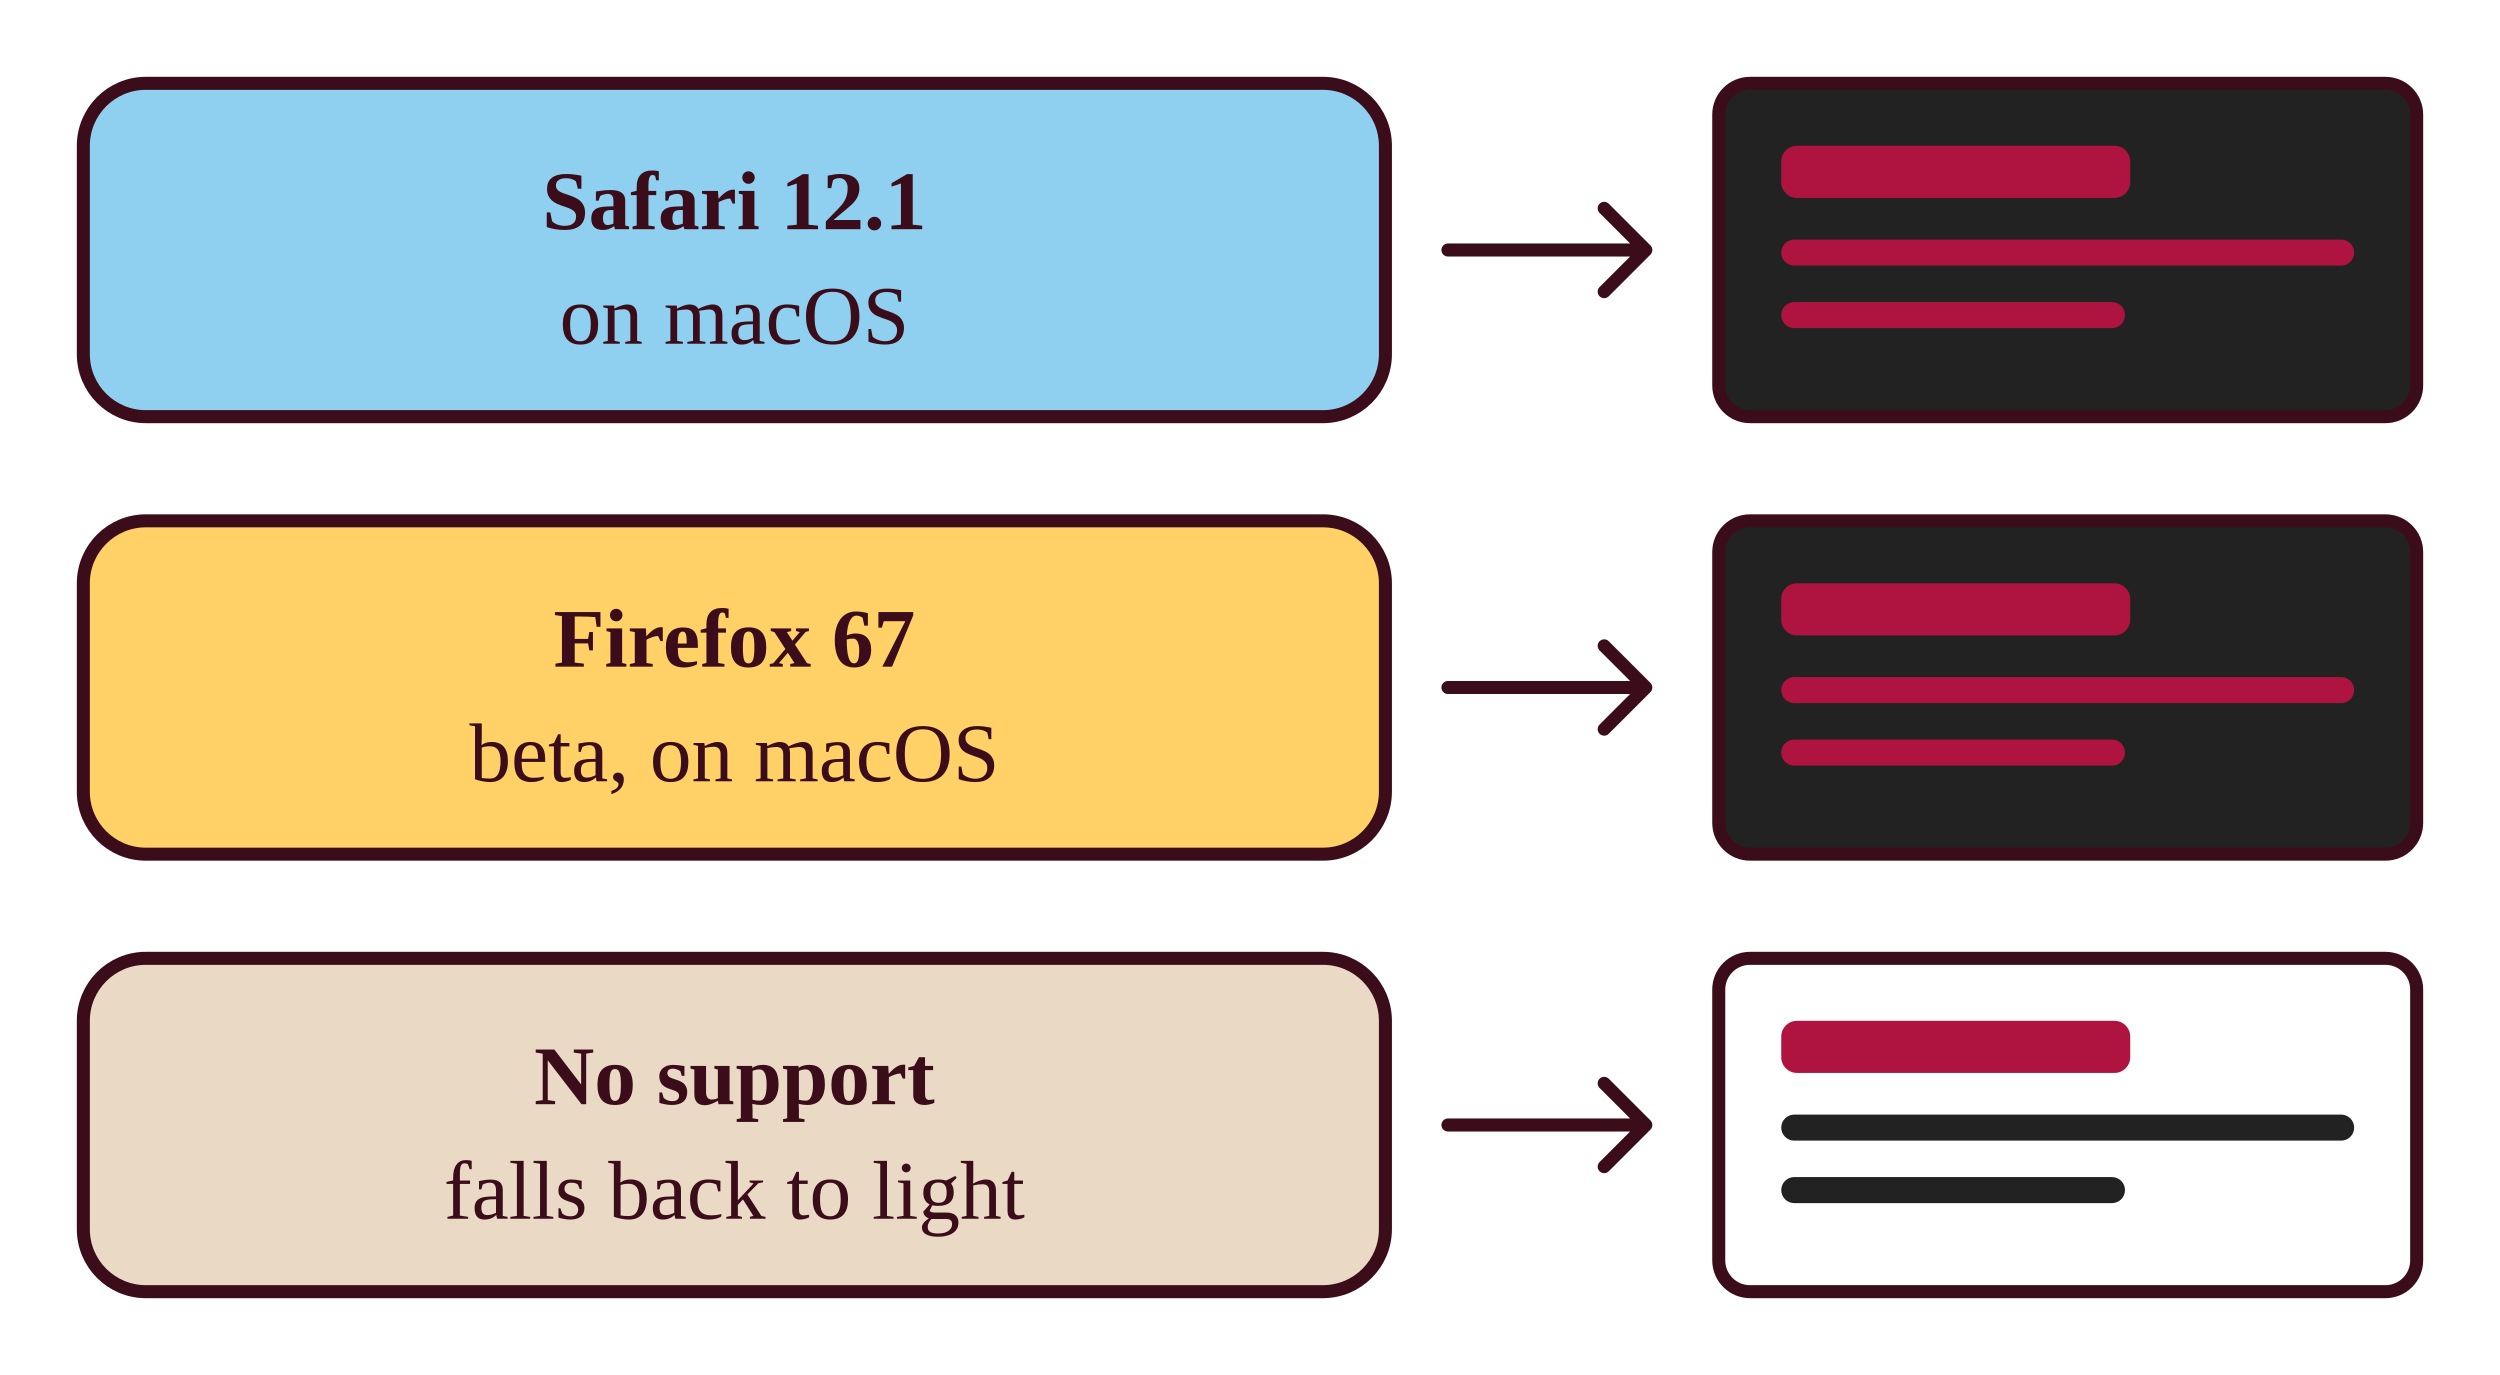
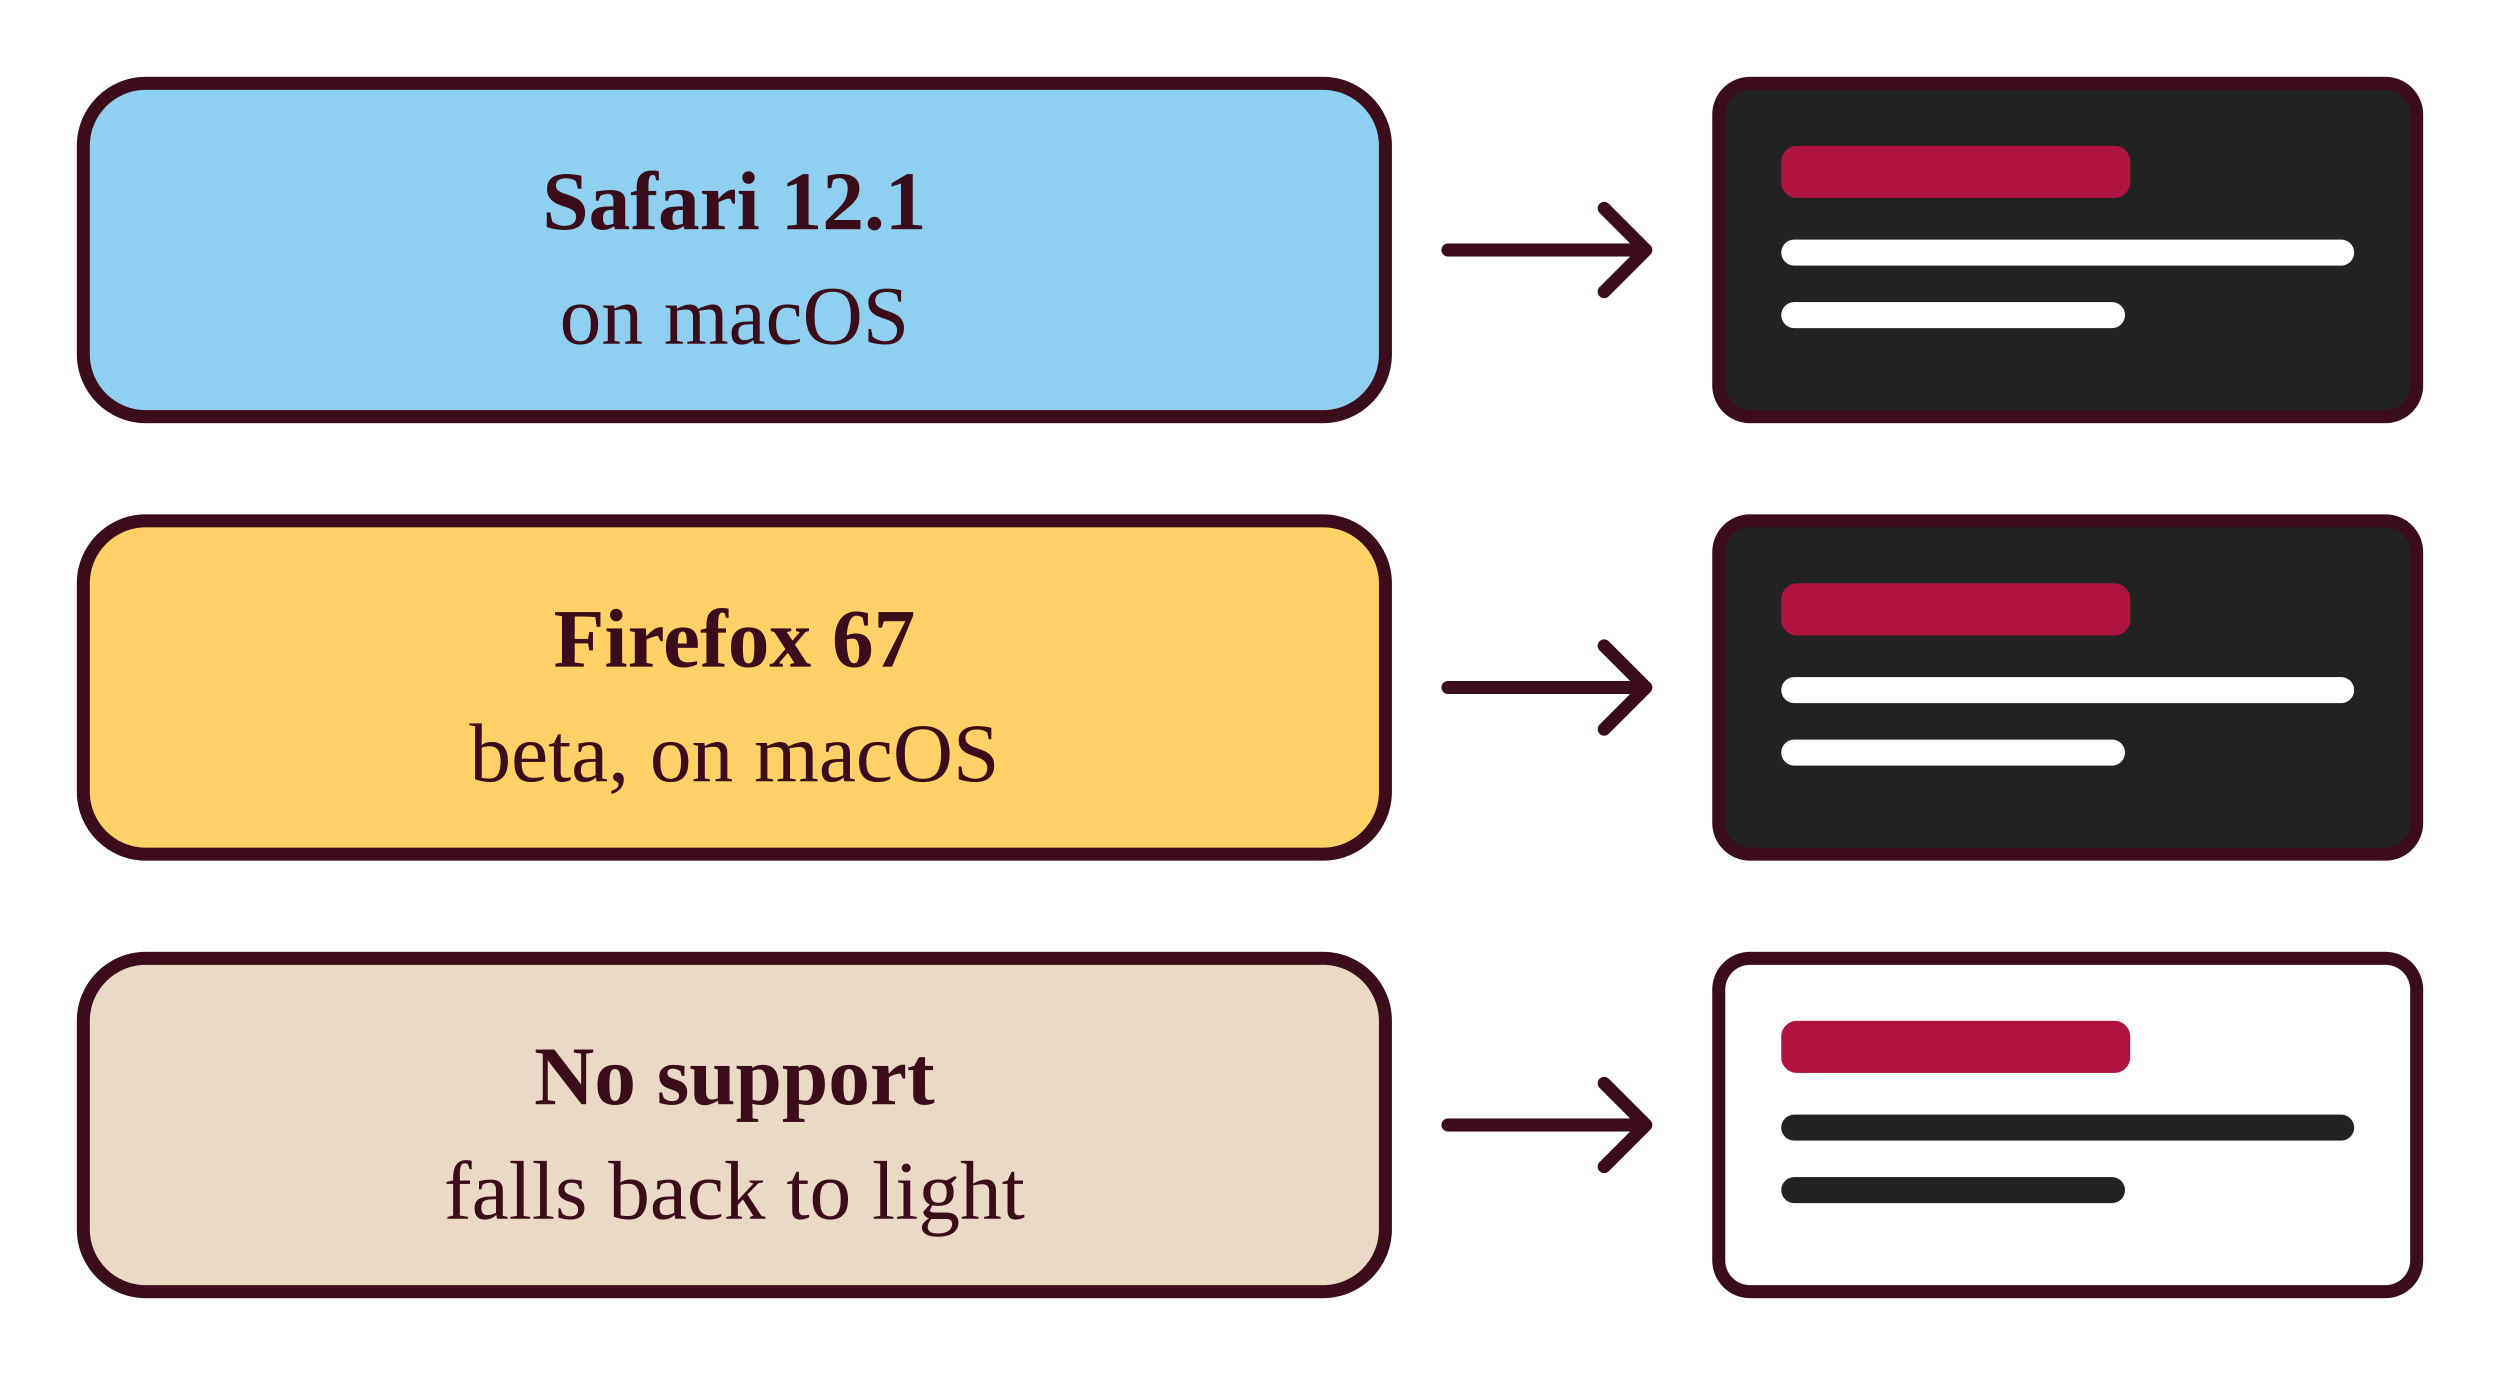
<svg xmlns="http://www.w3.org/2000/svg" viewBox="0 0 480 264" width="100%" role="img" aria-label="Three rows, each with an arrow to a page. Safari 12.1, on macOS, shows the dark page. Firefox 67, beta, on macOS, shows the dark page. No support falls back to light, and shows the light page." fill="none" stroke="var(--illo-ink, #3b0d1a)" stroke-width="2.5" stroke-linecap="round" stroke-linejoin="round" style="display:block;margin:2rem auto;padding:3%;box-sizing:border-box;border-radius:12px;background:var(--illo-paper, #fbf1e4);max-width:30rem">
  <rect x="16" y="16" width="250" height="64" rx="12" fill="var(--illo-blue, #8fd0f0)" />
  <path d="M278 48H316M308 40l8 8-8 8" />
  <rect x="330" y="16" width="134" height="64" rx="6" fill="var(--illo-fixed-night, #222)" />
  <g stroke="none">
    <rect x="342" y="28" width="67" height="10" rx="3" fill="var(--illo-fixed-crimson, #af1440)" />
-     <rect x="342" y="46" width="110" height="5" rx="2.5" fill="var(--illo-fixed-crimson, #af1440)" />
-     <rect x="342" y="58" width="66" height="5" rx="2.5" fill="var(--illo-fixed-crimson, #af1440)" />
+     <rect x="342" y="46" width="110" height="5" rx="2.5" fill="var(--illo-fixed-white, #fff)" />
+     <rect x="342" y="58" width="66" height="5" rx="2.5" fill="var(--illo-fixed-white, #fff)" />
  </g>
  <rect x="16" y="100" width="250" height="64" rx="12" fill="var(--illo-gold, #ffd166)" />
  <path d="M278 132H316M308 124l8 8-8 8" />
  <rect x="330" y="100" width="134" height="64" rx="6" fill="var(--illo-fixed-night, #222)" />
  <g stroke="none">
    <rect x="342" y="112" width="67" height="10" rx="3" fill="var(--illo-fixed-crimson, #af1440)" />
-     <rect x="342" y="130" width="110" height="5" rx="2.5" fill="var(--illo-fixed-crimson, #af1440)" />
-     <rect x="342" y="142" width="66" height="5" rx="2.5" fill="var(--illo-fixed-crimson, #af1440)" />
+     <rect x="342" y="130" width="110" height="5" rx="2.5" fill="var(--illo-fixed-white, #fff)" />
+     <rect x="342" y="142" width="66" height="5" rx="2.5" fill="var(--illo-fixed-white, #fff)" />
  </g>
  <rect x="16" y="184" width="250" height="64" rx="12" fill="var(--illo-shade, #ead9c4)" />
  <path d="M278 216H316M308 208l8 8-8 8" />
  <rect x="330" y="184" width="134" height="64" rx="6" fill="var(--illo-fixed-white, #fff)" />
  <g stroke="none">
    <rect x="342" y="196" width="67" height="10" rx="3" fill="var(--illo-fixed-crimson, #af1440)" />
    <rect x="342" y="214" width="110" height="5" rx="2.5" fill="var(--illo-fixed-night, #222)" />
    <rect x="342" y="226" width="66" height="5" rx="2.5" fill="var(--illo-fixed-night, #222)" />
  </g>
  <g fill="var(--illo-ink, #3b0d1a)" stroke="none" text-anchor="middle" font-size="16">
    <text x="141" y="44" font-weight="700">Safari 12.1</text>
    <text x="141" y="66">on macOS</text>
    <text x="141" y="128" font-weight="700">Firefox 67</text>
    <text x="141" y="150">beta, on macOS</text>
    <text x="141" y="212" font-weight="700">No support</text>
    <text x="141" y="234">falls back to light</text>
  </g>
</svg>
